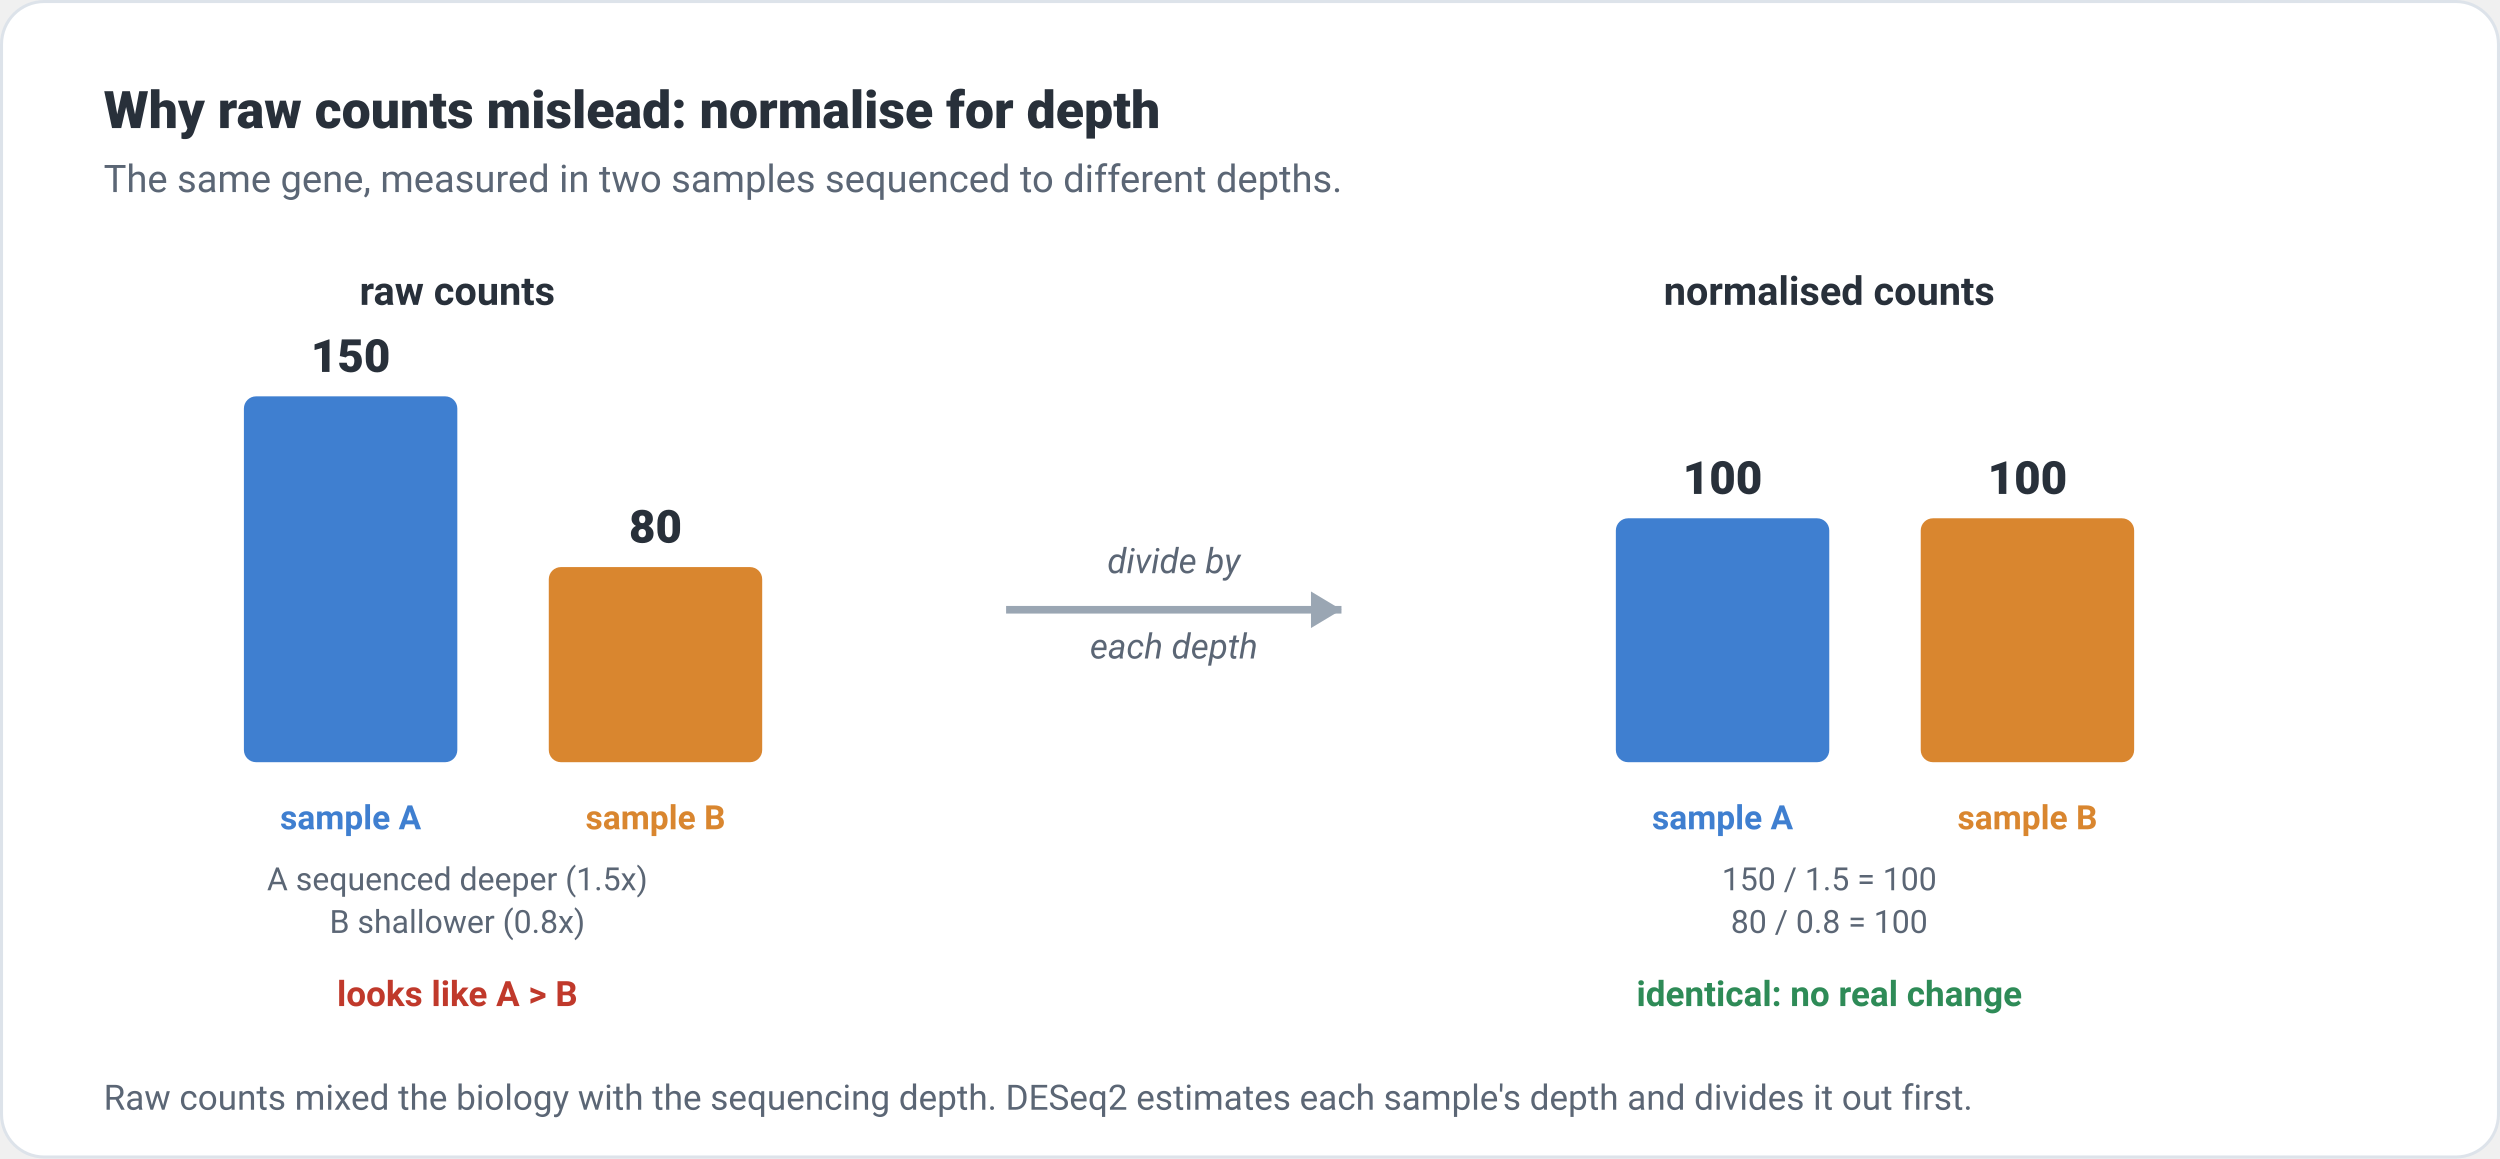
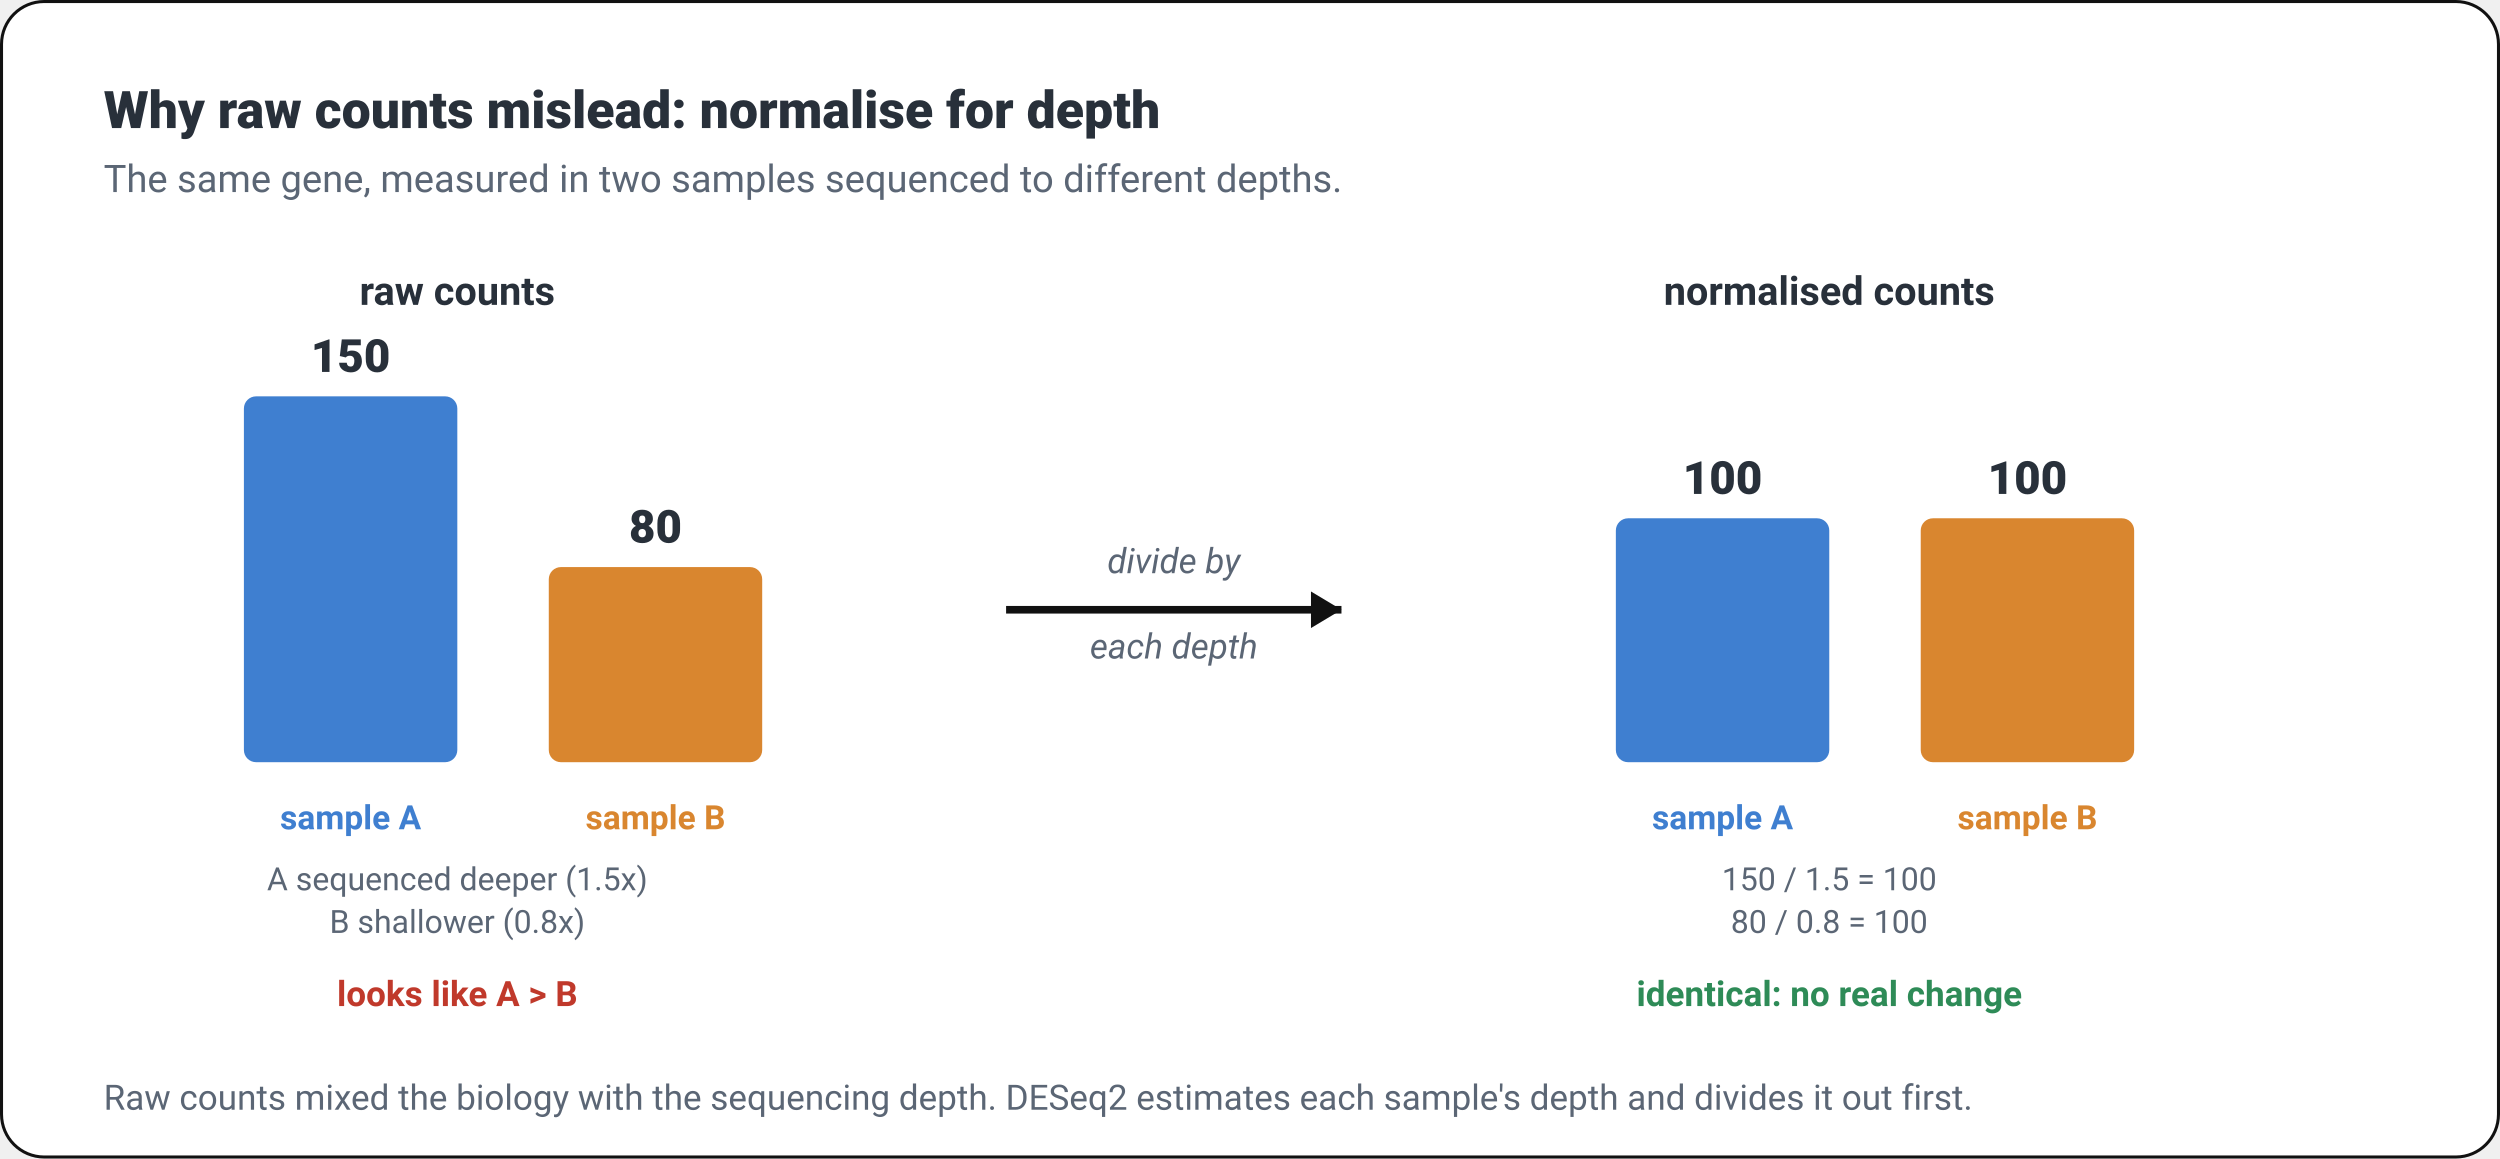
<svg xmlns="http://www.w3.org/2000/svg" viewBox="0 0 820 380" font-family="-apple-system, BlinkMacSystemFont, Segoe UI, Roboto, Helvetica, Arial, sans-serif" role="img" aria-label="Why raw counts mislead. The same gene reads 150 in a deeply sequenced sample and 80 in a shallow one, so raw counts make it look higher in the first. After dividing each by its sequencing depth (size factor), both become 100: the gene did not change, the depth did.">
-   <rect x="0.5" y="0.5" width="819" height="379" rx="14" fill="#ffffff" stroke="#dde3ea" />
+   <rect x="0.5" y="0.5" width="819" height="379" rx="14" fill="#ffffff" stroke="#111111" />
  <text x="34" y="42" font-size="17" font-weight="800" fill="#28303a">Why raw counts mislead: normalise for depth</text>
  <text x="34" y="63" font-size="12.5" fill="#5b6675">The same gene, measured in two samples sequenced to different depths.</text>
  <text x="150" y="100" text-anchor="middle" font-size="13" font-weight="700" fill="#28303a">raw counts</text>
  <rect x="80" y="130" width="70" height="120" rx="4" fill="#3f7fd0" />
  <text x="115" y="122" text-anchor="middle" font-size="15" font-weight="800" fill="#28303a">150</text>
  <text x="115" y="272" text-anchor="middle" font-size="11" font-weight="700" fill="#3f7fd0">sample A</text>
  <rect x="180" y="186" width="70" height="64" rx="4" fill="#d9862f" />
  <text x="215" y="178" text-anchor="middle" font-size="15" font-weight="800" fill="#28303a">80</text>
  <text x="215" y="272" text-anchor="middle" font-size="11" font-weight="700" fill="#d9862f">sample B</text>
  <text x="150" y="292" text-anchor="middle" font-size="10.5" fill="#5b6675">A sequenced deeper (1.5x)</text>
  <text x="150" y="306" text-anchor="middle" font-size="10.5" fill="#5b6675">B shallower (0.8x)</text>
  <text x="150" y="330" text-anchor="middle" font-size="11.5" font-weight="700" fill="#c0392b">looks like A &gt; B</text>
-   <line x1="330" y1="200" x2="440" y2="200" stroke="#9aa6b3" stroke-width="2.5" />
-   <path d="M440 200 l-10 -6 l0 12 z" fill="#9aa6b3" />
+   <line x1="330" y1="200" x2="440" y2="200" stroke="#111111" stroke-width="2.5" />
+   <path d="M440 200 l-10 -6 l0 12 z" fill="#111111" />
  <text x="385" y="188" text-anchor="middle" font-size="11.5" font-style="italic" fill="#5b6675">divide by</text>
  <text x="385" y="216" text-anchor="middle" font-size="11.5" font-style="italic" fill="#5b6675">each depth</text>
  <text x="600" y="100" text-anchor="middle" font-size="13" font-weight="700" fill="#28303a">normalised counts</text>
  <rect x="530" y="170" width="70" height="80" rx="4" fill="#3f7fd0" />
  <text x="565" y="162" text-anchor="middle" font-size="15" font-weight="800" fill="#28303a">100</text>
  <text x="565" y="272" text-anchor="middle" font-size="11" font-weight="700" fill="#3f7fd0">sample A</text>
  <rect x="630" y="170" width="70" height="80" rx="4" fill="#d9862f" />
  <text x="665" y="162" text-anchor="middle" font-size="15" font-weight="800" fill="#28303a">100</text>
  <text x="665" y="272" text-anchor="middle" font-size="11" font-weight="700" fill="#d9862f">sample B</text>
  <text x="600" y="292" text-anchor="middle" font-size="10.5" fill="#5b6675">150 / 1.5 = 100</text>
  <text x="600" y="306" text-anchor="middle" font-size="10.5" fill="#5b6675">80 / 0.8 = 100</text>
  <text x="600" y="330" text-anchor="middle" font-size="11.5" font-weight="700" fill="#2e8b57">identical: no real change</text>
  <text x="34" y="364" font-size="11.5" fill="#5b6675">Raw counts mixed the biology with the sequencing depth. DESeq2 estimates each sample's depth and divides it out first.</text>
</svg>
